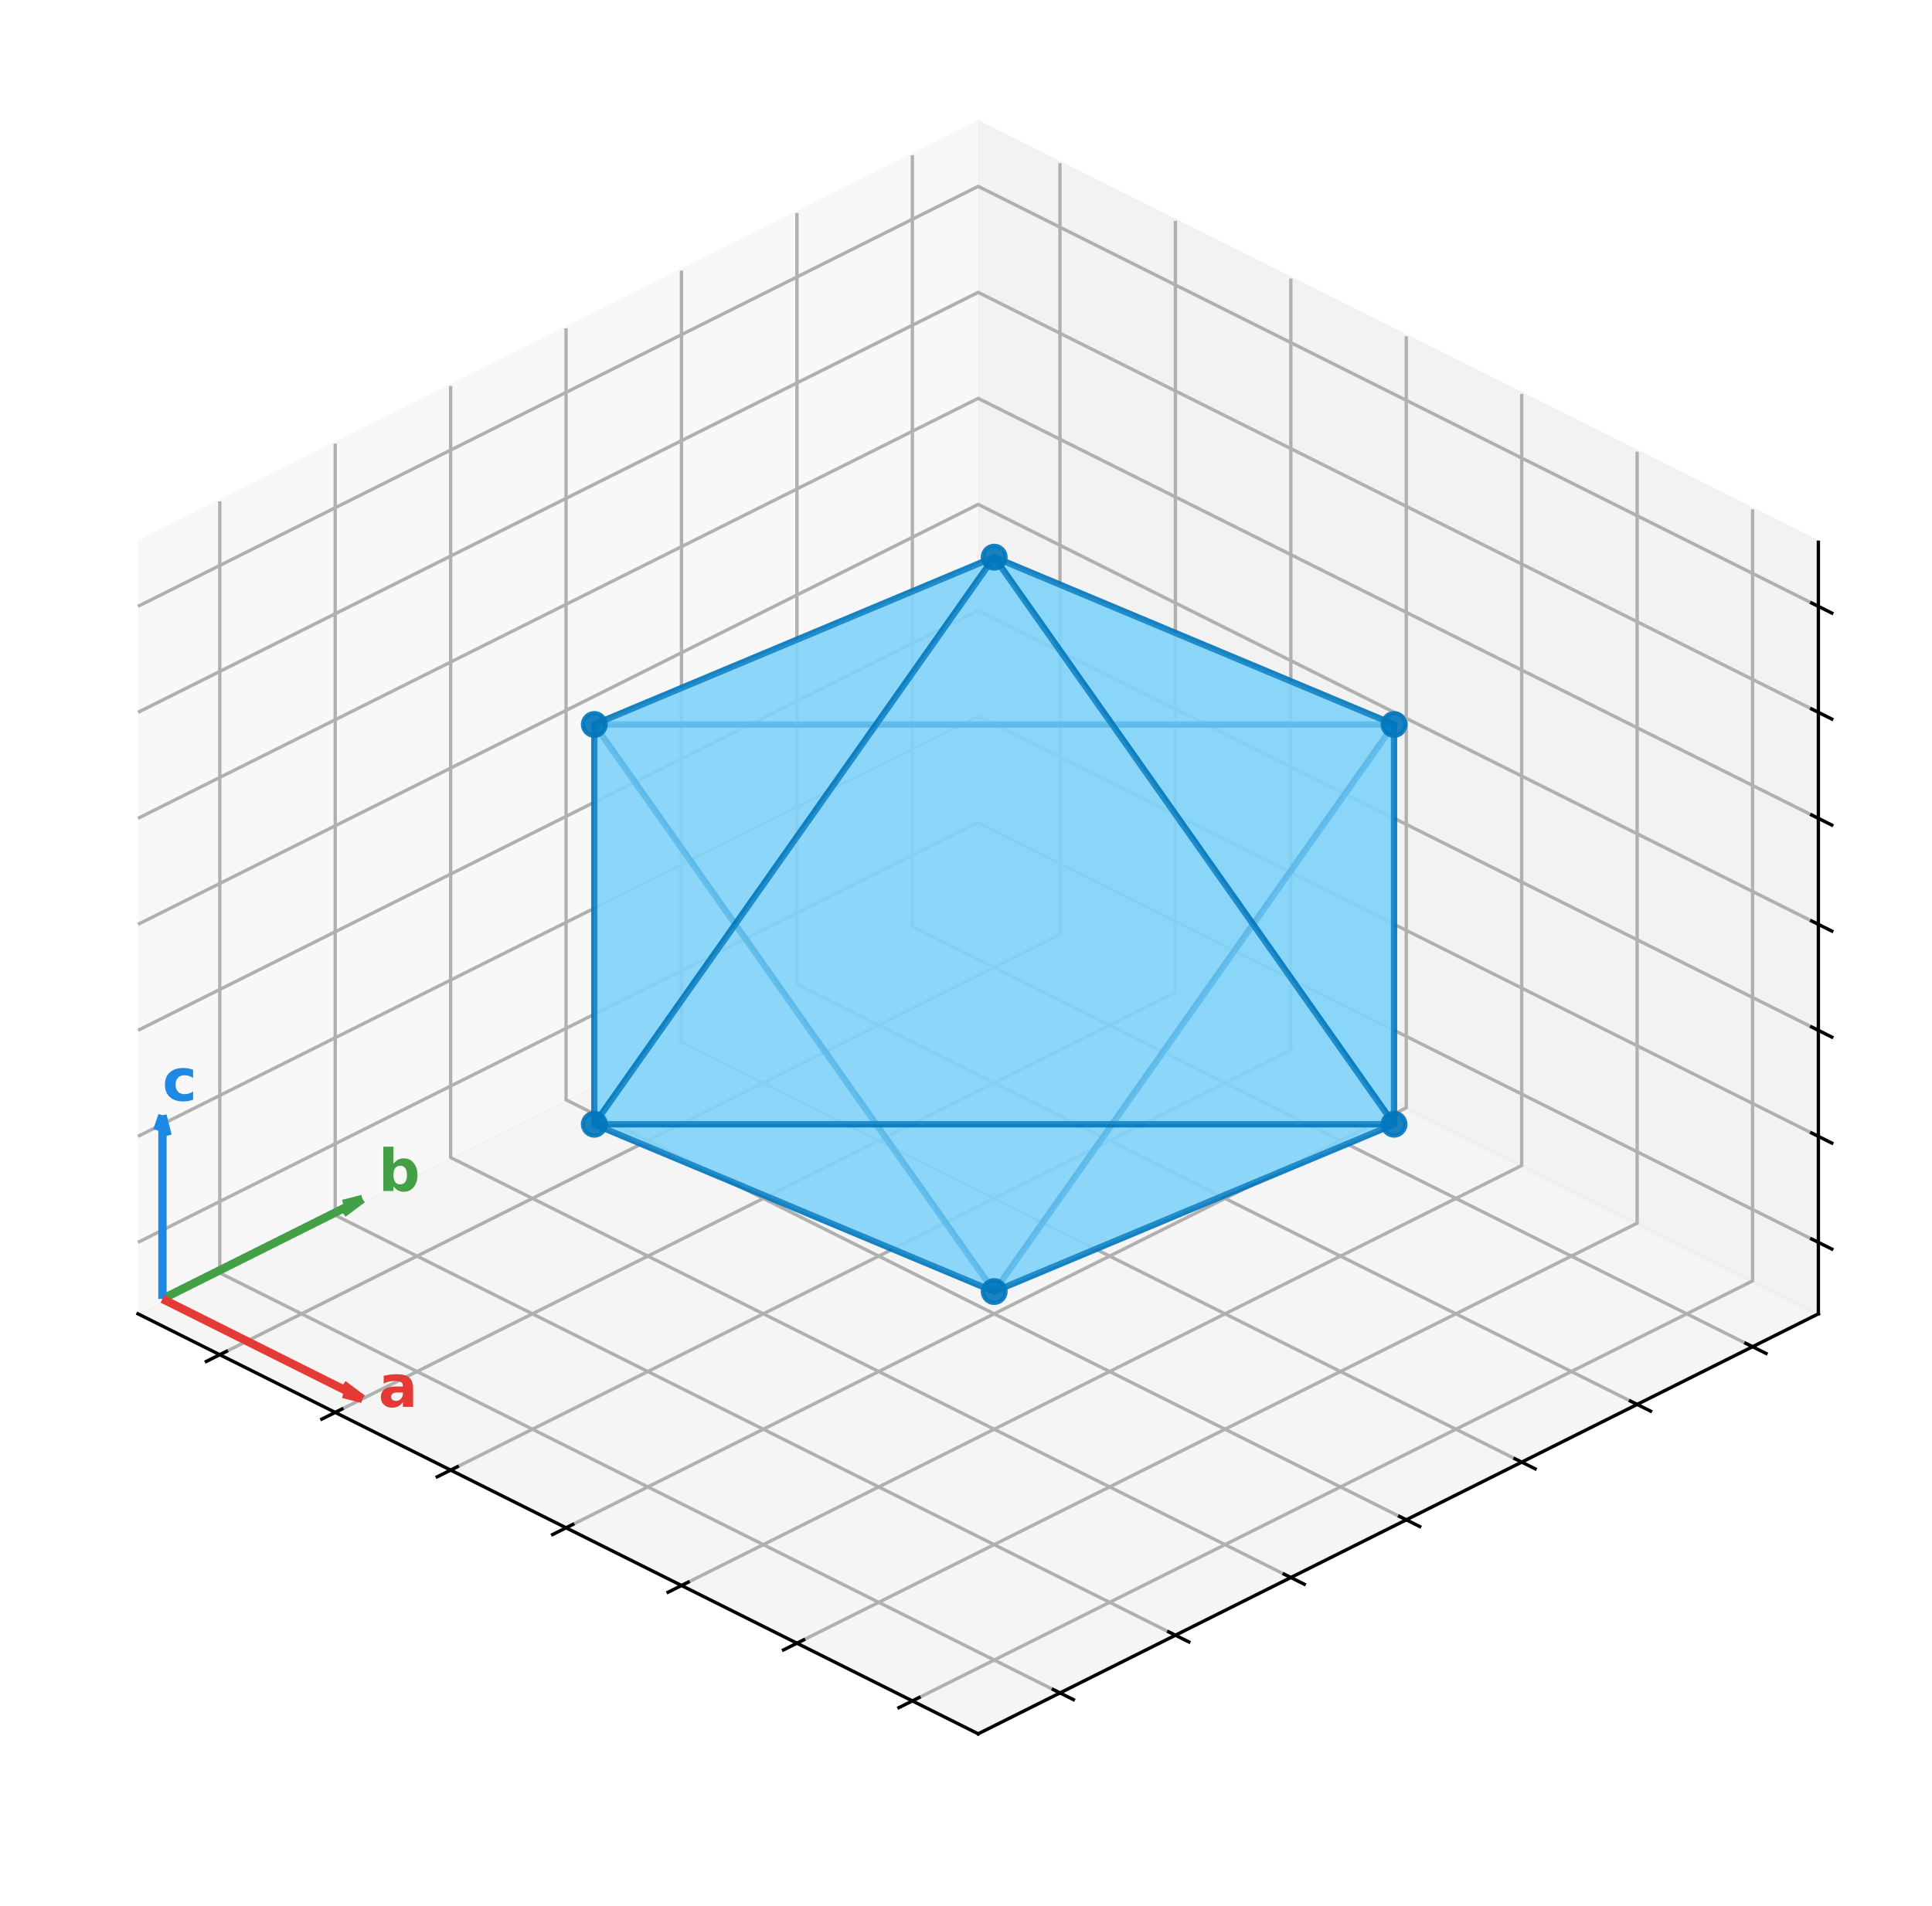
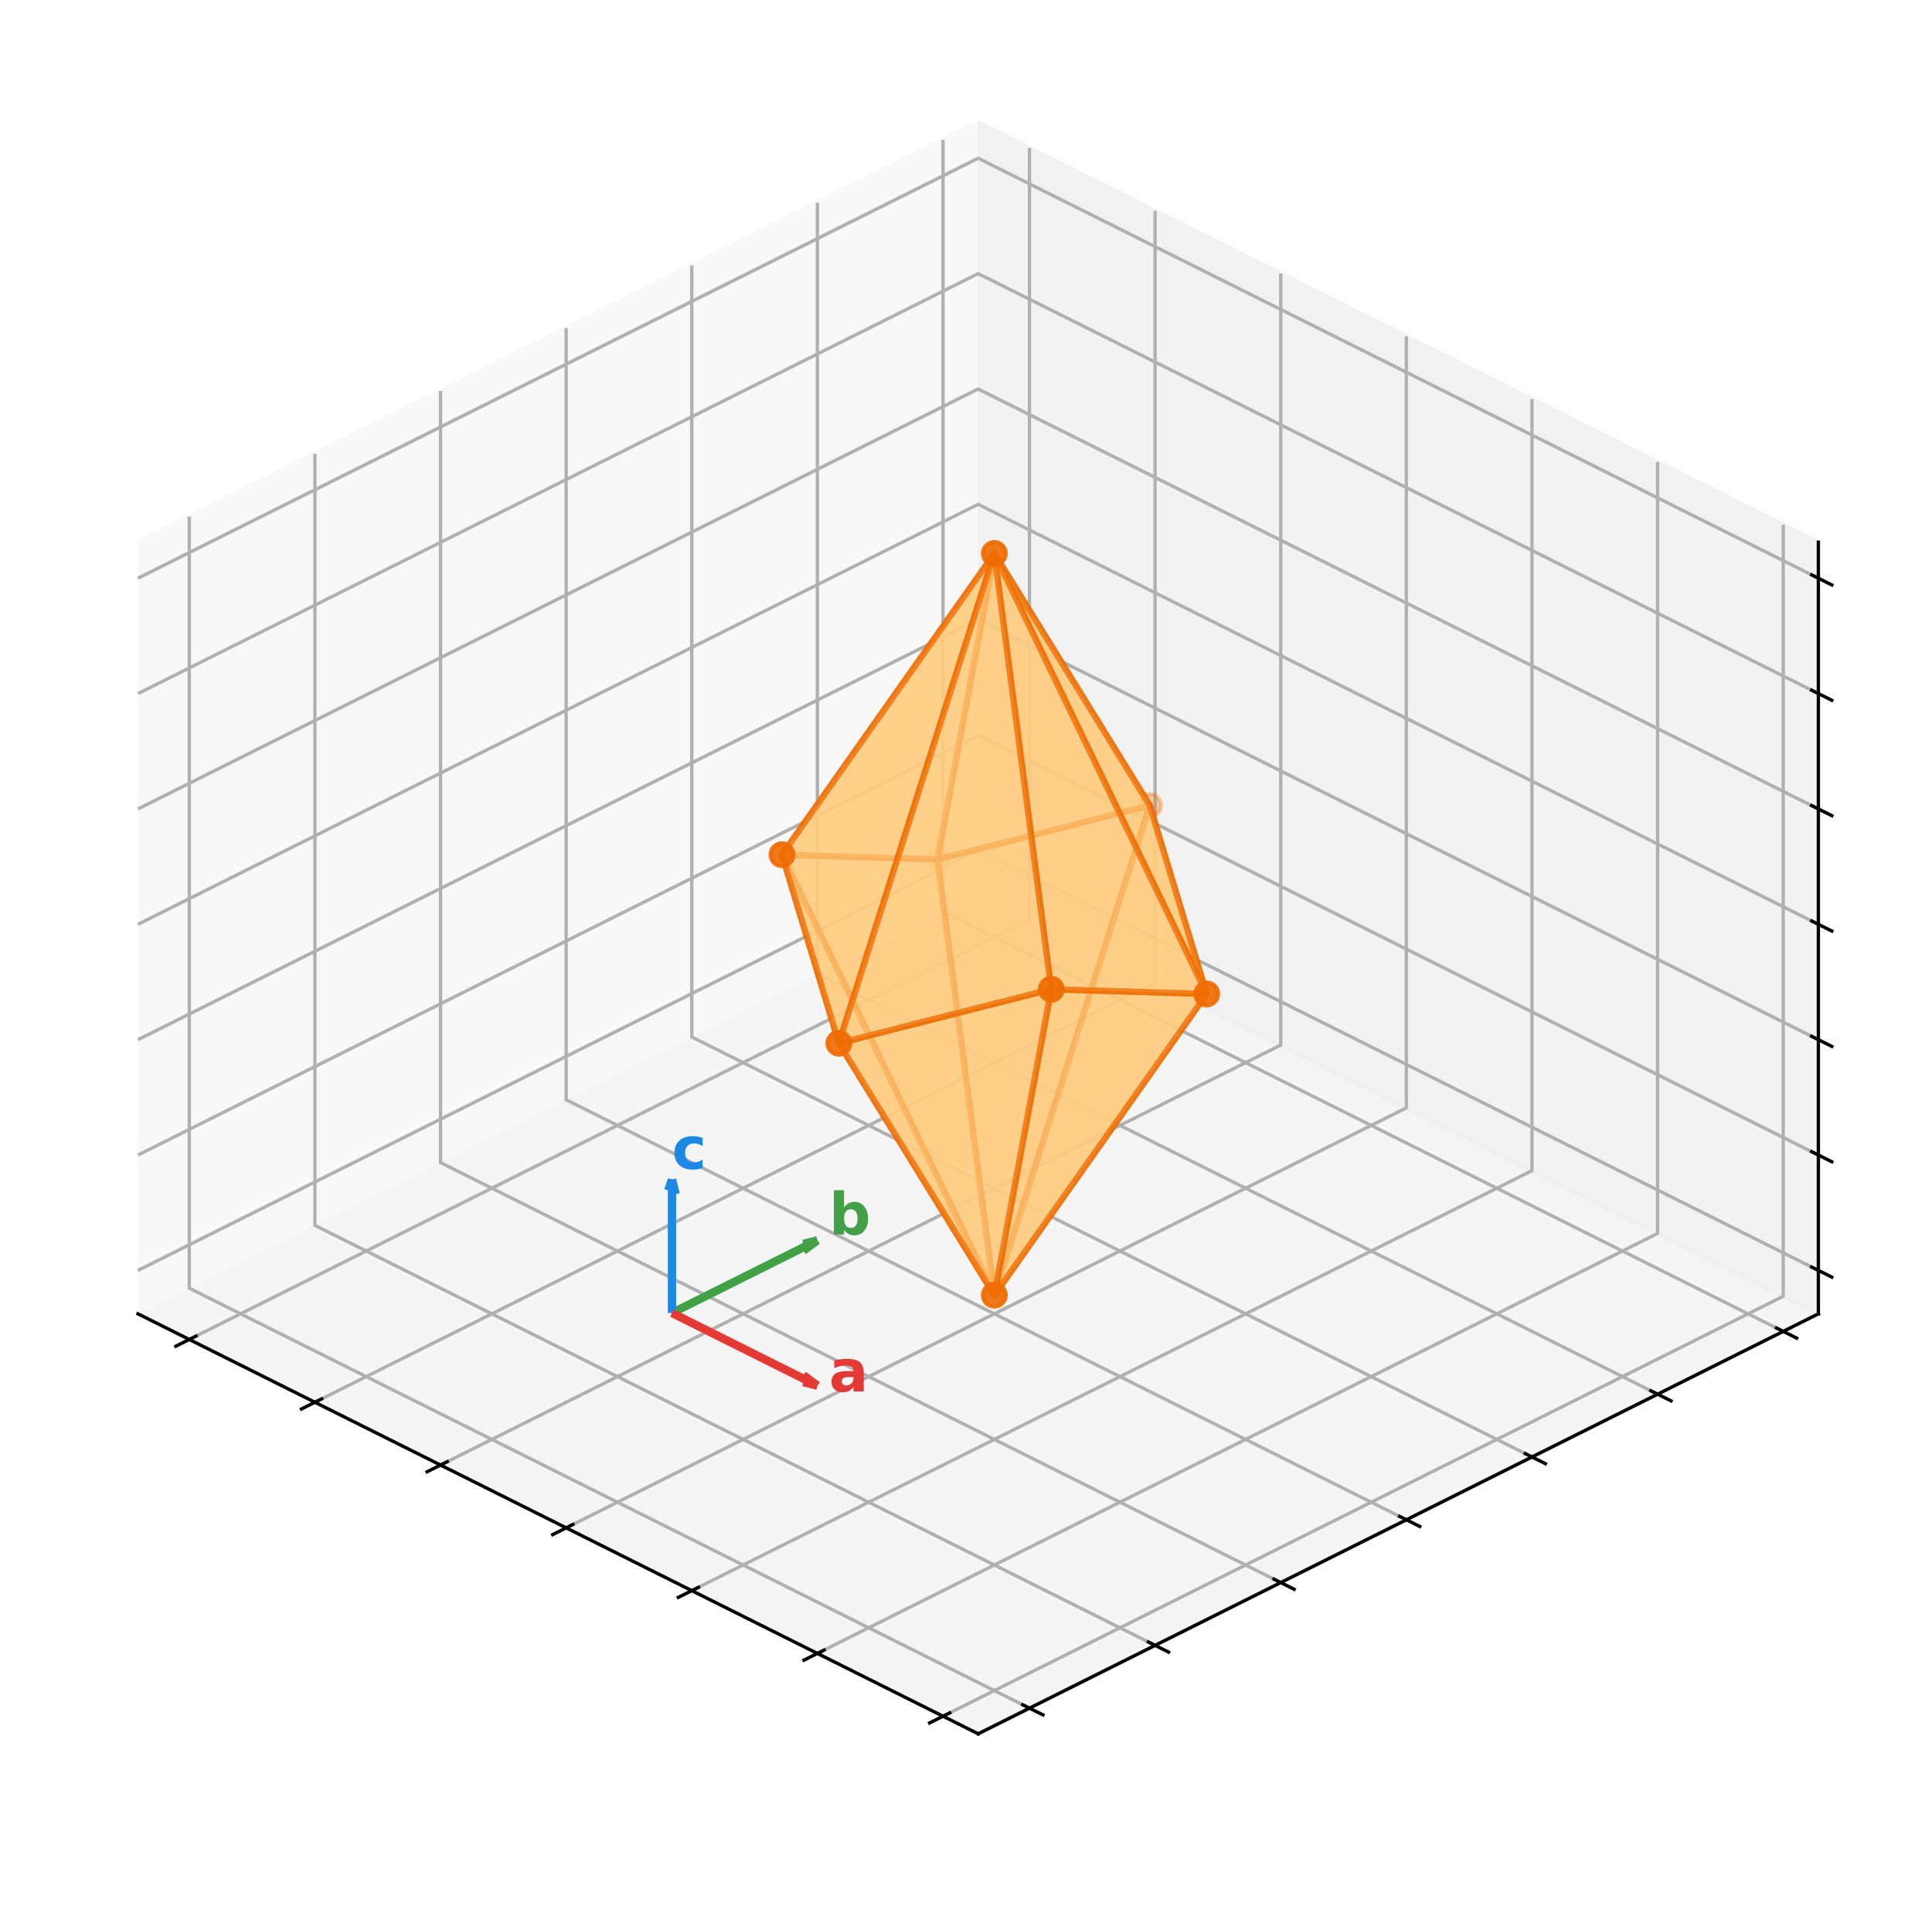
<svg xmlns="http://www.w3.org/2000/svg" xmlns:xlink="http://www.w3.org/1999/xlink" width="464.059pt" height="457.92pt" viewBox="0 0 464.059 457.92" version="1.1">
  <defs>
    <style type="text/css">*{stroke-linejoin: round; stroke-linecap: butt}</style>
  </defs>
  <g id="figure_1">
    <g id="patch_1">
      <path d="M 0 457.92  L 464.059 457.92  L 464.059 0  L 0 0  z " style="fill: #ffffff" />
    </g>
    <g id="patch_2">
      <path d="M 7.2 450.72  L 450.72 450.72  L 450.72 7.2  L 7.2 7.2  z " style="fill: #ffffff" />
    </g>
    <g id="pane3d_1">
      <g id="patch_3">
        <path d="M 33.141 315.655  L 234.954 214.749  L 234.954 29.372  L 33.141 130.278  " style="fill: #f2f2f2; opacity: 0.5; stroke: #f2f2f2; stroke-linejoin: miter" />
      </g>
    </g>
    <g id="pane3d_2">
      <g id="patch_4">
        <path d="M 234.954 214.749  L 436.766 315.655  L 436.766 130.278  L 234.954 29.372  " style="fill: #e6e6e6; opacity: 0.5; stroke: #e6e6e6; stroke-linejoin: miter" />
      </g>
    </g>
    <g id="pane3d_3">
      <g id="patch_5">
        <path d="M 33.141 315.655  L 234.954 416.561  L 436.766 315.655  L 234.954 214.749  " style="fill: #ececec; opacity: 0.5; stroke: #ececec; stroke-linejoin: miter" />
      </g>
    </g>
    <g id="grid3d_1">
      <g id="Line3DCollection_1">
-         <path d="M 52.79 325.479  L 254.602 224.573  L 254.602 39.197  " style="fill: none; stroke: #b0b0b0; stroke-width: 0.8" />
-         <path d="M 80.516 339.342  L 282.328 238.436  L 282.328 53.06  " style="fill: none; stroke: #b0b0b0; stroke-width: 0.8" />
-         <path d="M 108.242 353.205  L 310.054 252.299  L 310.054 66.923  " style="fill: none; stroke: #b0b0b0; stroke-width: 0.8" />
-         <path d="M 135.968 367.068  L 337.78 266.162  L 337.78 80.786  " style="fill: none; stroke: #b0b0b0; stroke-width: 0.8" />
-         <path d="M 163.695 380.931  L 365.507 280.025  L 365.507 94.649  " style="fill: none; stroke: #b0b0b0; stroke-width: 0.8" />
-         <path d="M 191.421 394.794  L 393.233 293.888  L 393.233 108.512  " style="fill: none; stroke: #b0b0b0; stroke-width: 0.8" />
-         <path d="M 219.147 408.657  L 420.959 307.751  L 420.959 122.375  " style="fill: none; stroke: #b0b0b0; stroke-width: 0.8" />
+         <path d="M 45.464 321.816  L 247.276 220.91  L 247.276 35.534  " style="fill: none; stroke: #b0b0b0; stroke-width: 0.8" />
+         <path d="M 75.639 336.903  L 277.451 235.997  L 277.451 50.621  " style="fill: none; stroke: #b0b0b0; stroke-width: 0.8" />
+         <path d="M 105.813 351.99  L 307.625 251.084  L 307.625 65.708  " style="fill: none; stroke: #b0b0b0; stroke-width: 0.8" />
+         <path d="M 135.987 367.078  L 337.8 266.172  L 337.8 80.795  " style="fill: none; stroke: #b0b0b0; stroke-width: 0.8" />
+         <path d="M 166.162 382.165  L 367.974 281.259  L 367.974 95.882  " style="fill: none; stroke: #b0b0b0; stroke-width: 0.8" />
+         <path d="M 196.336 397.252  L 398.148 296.346  L 398.148 110.97  " style="fill: none; stroke: #b0b0b0; stroke-width: 0.8" />
+         <path d="M 226.511 412.339  L 428.323 311.433  L 428.323 126.057  " style="fill: none; stroke: #b0b0b0; stroke-width: 0.8" />
      </g>
    </g>
    <g id="grid3d_2">
      <g id="Line3DCollection_2">
-         <path d="M 52.79 120.454  L 52.79 305.83  L 254.602 406.736  " style="fill: none; stroke: #b0b0b0; stroke-width: 0.8" />
-         <path d="M 80.516 106.591  L 80.516 291.967  L 282.328 392.873  " style="fill: none; stroke: #b0b0b0; stroke-width: 0.8" />
-         <path d="M 108.242 92.728  L 108.242 278.104  L 310.054 379.01  " style="fill: none; stroke: #b0b0b0; stroke-width: 0.8" />
-         <path d="M 135.968 78.865  L 135.968 264.241  L 337.78 365.147  " style="fill: none; stroke: #b0b0b0; stroke-width: 0.8" />
-         <path d="M 163.695 65.002  L 163.695 250.378  L 365.507 351.284  " style="fill: none; stroke: #b0b0b0; stroke-width: 0.8" />
-         <path d="M 191.421 51.139  L 191.421 236.515  L 393.233 337.421  " style="fill: none; stroke: #b0b0b0; stroke-width: 0.8" />
-         <path d="M 219.147 37.276  L 219.147 222.652  L 420.959 323.558  " style="fill: none; stroke: #b0b0b0; stroke-width: 0.8" />
+         <path d="M 45.464 124.117  L 45.464 309.493  L 247.276 410.399  " style="fill: none; stroke: #b0b0b0; stroke-width: 0.8" />
+         <path d="M 75.639 109.03  L 75.639 294.406  L 277.451 395.312  " style="fill: none; stroke: #b0b0b0; stroke-width: 0.8" />
+         <path d="M 105.813 93.943  L 105.813 279.319  L 307.625 380.225  " style="fill: none; stroke: #b0b0b0; stroke-width: 0.8" />
+         <path d="M 135.987 78.855  L 135.987 264.232  L 337.8 365.138  " style="fill: none; stroke: #b0b0b0; stroke-width: 0.8" />
+         <path d="M 166.162 63.768  L 166.162 249.144  L 367.974 350.05  " style="fill: none; stroke: #b0b0b0; stroke-width: 0.8" />
+         <path d="M 196.336 48.681  L 196.336 234.057  L 398.148 334.963  " style="fill: none; stroke: #b0b0b0; stroke-width: 0.8" />
+         <path d="M 226.511 33.594  L 226.511 218.97  L 428.323 319.876  " style="fill: none; stroke: #b0b0b0; stroke-width: 0.8" />
      </g>
    </g>
    <g id="grid3d_3">
      <g id="Line3DCollection_3">
-         <path d="M 436.766 298.488  L 234.954 197.582  L 33.141 298.488  " style="fill: none; stroke: #b0b0b0; stroke-width: 0.8" />
-         <path d="M 436.766 273.02  L 234.954 172.114  L 33.141 273.02  " style="fill: none; stroke: #b0b0b0; stroke-width: 0.8" />
-         <path d="M 436.766 247.552  L 234.954 146.646  L 33.141 247.552  " style="fill: none; stroke: #b0b0b0; stroke-width: 0.8" />
-         <path d="M 436.766 222.084  L 234.954 121.178  L 33.141 222.084  " style="fill: none; stroke: #b0b0b0; stroke-width: 0.8" />
-         <path d="M 436.766 196.616  L 234.954 95.71  L 33.141 196.616  " style="fill: none; stroke: #b0b0b0; stroke-width: 0.8" />
-         <path d="M 436.766 171.148  L 234.954 70.242  L 33.141 171.148  " style="fill: none; stroke: #b0b0b0; stroke-width: 0.8" />
-         <path d="M 436.766 145.68  L 234.954 44.774  L 33.141 145.68  " style="fill: none; stroke: #b0b0b0; stroke-width: 0.8" />
+         <path d="M 436.766 305.226  L 234.954 204.32  L 33.141 305.226  " style="fill: none; stroke: #b0b0b0; stroke-width: 0.8" />
+         <path d="M 436.766 277.509  L 234.954 176.603  L 33.141 277.509  " style="fill: none; stroke: #b0b0b0; stroke-width: 0.8" />
+         <path d="M 436.766 249.792  L 234.954 148.886  L 33.141 249.792  " style="fill: none; stroke: #b0b0b0; stroke-width: 0.8" />
+         <path d="M 436.766 222.076  L 234.954 121.169  L 33.141 222.076  " style="fill: none; stroke: #b0b0b0; stroke-width: 0.8" />
+         <path d="M 436.766 194.359  L 234.954 93.453  L 33.141 194.359  " style="fill: none; stroke: #b0b0b0; stroke-width: 0.8" />
+         <path d="M 436.766 166.642  L 234.954 65.736  L 33.141 166.642  " style="fill: none; stroke: #b0b0b0; stroke-width: 0.8" />
+         <path d="M 436.766 138.925  L 234.954 38.019  L 33.141 138.925  " style="fill: none; stroke: #b0b0b0; stroke-width: 0.8" />
      </g>
    </g>
    <g id="axis3d_1">
      <g id="line2d_1">
        <path d="M 33.141 315.655  L 234.954 416.561  " style="fill: none; stroke: #000000; stroke-width: 0.8; stroke-linecap: square" />
      </g>
      <g id="xtick_1">
        <g id="line2d_2">
-           <path d="M 54.405 324.672  L 49.561 327.093  " style="fill: none; stroke: #000000; stroke-width: 0.8; stroke-linecap: square" />
+           <path d="M 47.079 321.009  L 42.235 323.431  " style="fill: none; stroke: #000000; stroke-width: 0.8; stroke-linecap: square" />
        </g>
      </g>
      <g id="xtick_2">
        <g id="line2d_3">
-           <path d="M 82.131 338.535  L 77.287 340.956  " style="fill: none; stroke: #000000; stroke-width: 0.8; stroke-linecap: square" />
+           <path d="M 77.253 336.096  L 72.41 338.518  " style="fill: none; stroke: #000000; stroke-width: 0.8; stroke-linecap: square" />
        </g>
      </g>
      <g id="xtick_3">
        <g id="line2d_4">
-           <path d="M 109.857 352.398  L 105.013 354.82  " style="fill: none; stroke: #000000; stroke-width: 0.8; stroke-linecap: square" />
+           <path d="M 107.428 351.183  L 102.584 353.605  " style="fill: none; stroke: #000000; stroke-width: 0.8; stroke-linecap: square" />
        </g>
      </g>
      <g id="xtick_4">
        <g id="line2d_5">
-           <path d="M 137.583 366.261  L 132.739 368.683  " style="fill: none; stroke: #000000; stroke-width: 0.8; stroke-linecap: square" />
+           <path d="M 137.602 366.27  L 132.758 368.692  " style="fill: none; stroke: #000000; stroke-width: 0.8; stroke-linecap: square" />
        </g>
      </g>
      <g id="xtick_5">
        <g id="line2d_6">
-           <path d="M 165.309 380.124  L 160.466 382.546  " style="fill: none; stroke: #000000; stroke-width: 0.8; stroke-linecap: square" />
+           <path d="M 167.776 381.358  L 162.933 383.779  " style="fill: none; stroke: #000000; stroke-width: 0.8; stroke-linecap: square" />
        </g>
      </g>
      <g id="xtick_6">
        <g id="line2d_7">
-           <path d="M 193.035 393.987  L 188.192 396.409  " style="fill: none; stroke: #000000; stroke-width: 0.8; stroke-linecap: square" />
+           <path d="M 197.951 396.445  L 193.107 398.866  " style="fill: none; stroke: #000000; stroke-width: 0.8; stroke-linecap: square" />
        </g>
      </g>
      <g id="xtick_7">
        <g id="line2d_8">
-           <path d="M 220.761 407.85  L 215.918 410.272  " style="fill: none; stroke: #000000; stroke-width: 0.8; stroke-linecap: square" />
+           <path d="M 228.125 411.532  L 223.282 413.954  " style="fill: none; stroke: #000000; stroke-width: 0.8; stroke-linecap: square" />
        </g>
      </g>
    </g>
    <g id="axis3d_2">
      <g id="line2d_9">
        <path d="M 436.766 315.655  L 234.954 416.561  " style="fill: none; stroke: #000000; stroke-width: 0.8; stroke-linecap: square" />
      </g>
      <g id="xtick_8">
        <g id="line2d_10">
-           <path d="M 252.988 405.929  L 257.831 408.351  " style="fill: none; stroke: #000000; stroke-width: 0.8; stroke-linecap: square" />
+           <path d="M 245.662 409.592  L 250.505 412.014  " style="fill: none; stroke: #000000; stroke-width: 0.8; stroke-linecap: square" />
        </g>
      </g>
      <g id="xtick_9">
        <g id="line2d_11">
-           <path d="M 280.714 392.066  L 285.557 394.488  " style="fill: none; stroke: #000000; stroke-width: 0.8; stroke-linecap: square" />
+           <path d="M 275.836 394.505  L 280.68 396.927  " style="fill: none; stroke: #000000; stroke-width: 0.8; stroke-linecap: square" />
        </g>
      </g>
      <g id="xtick_10">
        <g id="line2d_12">
-           <path d="M 308.44 378.203  L 313.283 380.625  " style="fill: none; stroke: #000000; stroke-width: 0.8; stroke-linecap: square" />
+           <path d="M 306.011 379.418  L 310.854 381.839  " style="fill: none; stroke: #000000; stroke-width: 0.8; stroke-linecap: square" />
        </g>
      </g>
      <g id="xtick_11">
        <g id="line2d_13">
-           <path d="M 336.166 364.34  L 341.009 366.762  " style="fill: none; stroke: #000000; stroke-width: 0.8; stroke-linecap: square" />
+           <path d="M 336.185 364.33  L 341.028 366.752  " style="fill: none; stroke: #000000; stroke-width: 0.8; stroke-linecap: square" />
        </g>
      </g>
      <g id="xtick_12">
        <g id="line2d_14">
-           <path d="M 363.892 350.477  L 368.736 352.899  " style="fill: none; stroke: #000000; stroke-width: 0.8; stroke-linecap: square" />
+           <path d="M 366.359 349.243  L 371.203 351.665  " style="fill: none; stroke: #000000; stroke-width: 0.8; stroke-linecap: square" />
        </g>
      </g>
      <g id="xtick_13">
        <g id="line2d_15">
-           <path d="M 391.618 336.614  L 396.462 339.036  " style="fill: none; stroke: #000000; stroke-width: 0.8; stroke-linecap: square" />
+           <path d="M 396.534 334.156  L 401.377 336.578  " style="fill: none; stroke: #000000; stroke-width: 0.8; stroke-linecap: square" />
        </g>
      </g>
      <g id="xtick_14">
        <g id="line2d_16">
-           <path d="M 419.344 322.751  L 424.188 325.172  " style="fill: none; stroke: #000000; stroke-width: 0.8; stroke-linecap: square" />
+           <path d="M 426.708 319.069  L 431.552 321.491  " style="fill: none; stroke: #000000; stroke-width: 0.8; stroke-linecap: square" />
        </g>
      </g>
    </g>
    <g id="axis3d_3">
      <g id="line2d_17">
        <path d="M 436.766 315.655  L 436.766 130.278  " style="fill: none; stroke: #000000; stroke-width: 0.8; stroke-linecap: square" />
      </g>
      <g id="xtick_15">
        <g id="line2d_18">
-           <path d="M 435.151 297.681  L 439.995 300.103  " style="fill: none; stroke: #000000; stroke-width: 0.8; stroke-linecap: square" />
+           <path d="M 435.151 304.419  L 439.995 306.841  " style="fill: none; stroke: #000000; stroke-width: 0.8; stroke-linecap: square" />
        </g>
      </g>
      <g id="xtick_16">
        <g id="line2d_19">
-           <path d="M 435.151 272.213  L 439.995 274.635  " style="fill: none; stroke: #000000; stroke-width: 0.8; stroke-linecap: square" />
+           <path d="M 435.151 276.702  L 439.995 279.124  " style="fill: none; stroke: #000000; stroke-width: 0.8; stroke-linecap: square" />
        </g>
      </g>
      <g id="xtick_17">
        <g id="line2d_20">
-           <path d="M 435.151 246.745  L 439.995 249.167  " style="fill: none; stroke: #000000; stroke-width: 0.8; stroke-linecap: square" />
+           <path d="M 435.151 248.985  L 439.995 251.407  " style="fill: none; stroke: #000000; stroke-width: 0.8; stroke-linecap: square" />
        </g>
      </g>
      <g id="xtick_18">
        <g id="line2d_21">
-           <path d="M 435.151 221.277  L 439.995 223.699  " style="fill: none; stroke: #000000; stroke-width: 0.8; stroke-linecap: square" />
+           <path d="M 435.151 221.268  L 439.995 223.69  " style="fill: none; stroke: #000000; stroke-width: 0.8; stroke-linecap: square" />
        </g>
      </g>
      <g id="xtick_19">
        <g id="line2d_22">
-           <path d="M 435.151 195.809  L 439.995 198.231  " style="fill: none; stroke: #000000; stroke-width: 0.8; stroke-linecap: square" />
+           <path d="M 435.151 193.551  L 439.995 195.973  " style="fill: none; stroke: #000000; stroke-width: 0.8; stroke-linecap: square" />
        </g>
      </g>
      <g id="xtick_20">
        <g id="line2d_23">
-           <path d="M 435.151 170.341  L 439.995 172.763  " style="fill: none; stroke: #000000; stroke-width: 0.8; stroke-linecap: square" />
+           <path d="M 435.151 165.834  L 439.995 168.256  " style="fill: none; stroke: #000000; stroke-width: 0.8; stroke-linecap: square" />
        </g>
      </g>
      <g id="xtick_21">
        <g id="line2d_24">
-           <path d="M 435.151 144.873  L 439.995 147.295  " style="fill: none; stroke: #000000; stroke-width: 0.8; stroke-linecap: square" />
+           <path d="M 435.151 138.117  L 439.995 140.539  " style="fill: none; stroke: #000000; stroke-width: 0.8; stroke-linecap: square" />
        </g>
      </g>
    </g>
    <g id="axes_1">
      <g id="Line3DCollection_4">
-         <path d="M 87.042 288.061  L 39.019 312.073  " clip-path="url(#pdee2d35808)" style="fill: none; stroke: #43a047; stroke-width: 2" />
-         <path d="M 87.042 288.061  L 82.404 291.522  " clip-path="url(#pdee2d35808)" style="fill: none; stroke: #43a047; stroke-width: 2" />
-         <path d="M 87.042 288.061  L 82.404 289.239  " clip-path="url(#pdee2d35808)" style="fill: none; stroke: #43a047; stroke-width: 2" />
+         <path d="M 196.326 297.996  L 161.407 315.456  " clip-path="url(#p307d06ee1a)" style="fill: none; stroke: #43a047; stroke-width: 2" />
+         <path d="M 196.326 297.996  L 192.953 300.513  " clip-path="url(#p307d06ee1a)" style="fill: none; stroke: #43a047; stroke-width: 2" />
+         <path d="M 196.326 297.996  L 192.953 298.853  " clip-path="url(#p307d06ee1a)" style="fill: none; stroke: #43a047; stroke-width: 2" />
      </g>
      <g id="text_1">
-         <g style="fill: #e53935" transform="translate(90.88434 338.0052) scale(0.14 -0.14)">
+         <g style="fill: #e53935" transform="translate(199.1195 334.3121) scale(0.14 -0.14)">
          <defs>
            <path id="DejaVuSans-Bold-61" d="M 2106 1575  Q 1756 1575 1579 1456  Q 1403 1338 1403 1106  Q 1403 894 1545 773  Q 1688 653 1941 653  Q 2256 653 2472 879  Q 2688 1106 2688 1447  L 2688 1575  L 2106 1575  z M 3816 1997  L 3816 0  L 2688 0  L 2688 519  Q 2463 200 2181 54  Q 1900 -91 1497 -91  Q 953 -91 614 226  Q 275 544 275 1050  Q 275 1666 698 1953  Q 1122 2241 2028 2241  L 2688 2241  L 2688 2328  Q 2688 2594 2478 2717  Q 2269 2841 1825 2841  Q 1466 2841 1156 2769  Q 847 2697 581 2553  L 581 3406  Q 941 3494 1303 3539  Q 1666 3584 2028 3584  Q 2975 3584 3395 3211  Q 3816 2838 3816 1997  z " transform="scale(0.015625)" />
          </defs>
          <use xlink:href="#DejaVuSans-Bold-61" />
        </g>
      </g>
      <g id="text_2">
-         <g style="fill: #43a047" transform="translate(90.88434 286.1403) scale(0.14 -0.14)">
+         <g style="fill: #43a047" transform="translate(199.1195 296.5996) scale(0.14 -0.14)">
          <defs>
            <path id="DejaVuSans-Bold-62" d="M 2400 722  Q 2759 722 2948 984  Q 3138 1247 3138 1747  Q 3138 2247 2948 2509  Q 2759 2772 2400 2772  Q 2041 2772 1848 2508  Q 1656 2244 1656 1747  Q 1656 1250 1848 986  Q 2041 722 2400 722  z M 1656 2988  Q 1888 3294 2169 3439  Q 2450 3584 2816 3584  Q 3463 3584 3878 3070  Q 4294 2556 4294 1747  Q 4294 938 3878 423  Q 3463 -91 2816 -91  Q 2450 -91 2169 54  Q 1888 200 1656 506  L 1656 0  L 538 0  L 538 4863  L 1656 4863  L 1656 2988  z " transform="scale(0.015625)" />
          </defs>
          <use xlink:href="#DejaVuSans-Bold-62" />
        </g>
      </g>
      <g id="text_3">
-         <g style="fill: #1e88e5" transform="translate(39.01944 264.4318) scale(0.14 -0.14)">
+         <g style="fill: #1e88e5" transform="translate(161.4071 280.8148) scale(0.14 -0.14)">
          <defs>
            <path id="DejaVuSans-Bold-63" d="M 3366 3391  L 3366 2478  Q 3138 2634 2908 2709  Q 2678 2784 2431 2784  Q 1963 2784 1702 2511  Q 1441 2238 1441 1747  Q 1441 1256 1702 982  Q 1963 709 2431 709  Q 2694 709 2930 787  Q 3166 866 3366 1019  L 3366 103  Q 3103 6 2833 -42  Q 2563 -91 2291 -91  Q 1344 -91 809 395  Q 275 881 275 1747  Q 275 2613 809 3098  Q 1344 3584 2291 3584  Q 2566 3584 2833 3536  Q 3100 3488 3366 3391  z " transform="scale(0.015625)" />
          </defs>
          <use xlink:href="#DejaVuSans-Bold-63" />
        </g>
      </g>
      <g id="Line3DCollection_5">
-         <path d="M 39.019 267.961  L 39.019 312.073  " clip-path="url(#pdee2d35808)" style="fill: none; stroke: #1e88e5; stroke-width: 2" />
-         <path d="M 39.019 267.961  L 37.777 271.6  " clip-path="url(#pdee2d35808)" style="fill: none; stroke: #1e88e5; stroke-width: 2" />
-         <path d="M 39.019 267.961  L 40.262 272.843  " clip-path="url(#pdee2d35808)" style="fill: none; stroke: #1e88e5; stroke-width: 2" />
-       </g>
-       <g id="Line3DCollection_6">
-         <path d="M 87.042 336.084  L 39.019 312.073  " clip-path="url(#pdee2d35808)" style="fill: none; stroke: #e53935; stroke-width: 2" />
-         <path d="M 87.042 336.084  L 82.404 334.907  " clip-path="url(#pdee2d35808)" style="fill: none; stroke: #e53935; stroke-width: 2" />
-         <path d="M 87.042 336.084  L 82.404 332.623  " clip-path="url(#pdee2d35808)" style="fill: none; stroke: #e53935; stroke-width: 2" />
-       </g>
-       <g id="Poly3DCollection_1">
-         <path d="M 238.795 310.308  L 142.749 174.061  L 334.841 174.061  z " clip-path="url(#pdee2d35808)" style="fill: #81d4fa; fill-opacity: 0.7; stroke: #0277bd; stroke-opacity: 0.7; stroke-width: 1.5" />
-         <path d="M 334.841 174.061  L 142.749 174.061  L 238.795 133.86  z " clip-path="url(#pdee2d35808)" style="fill: #81d4fa; fill-opacity: 0.7; stroke: #0277bd; stroke-opacity: 0.7; stroke-width: 1.5" />
-         <path d="M 142.749 270.107  L 142.749 174.061  L 238.795 310.308  z " clip-path="url(#pdee2d35808)" style="fill: #81d4fa; fill-opacity: 0.7; stroke: #0277bd; stroke-opacity: 0.7; stroke-width: 1.5" />
-         <path d="M 238.795 310.308  L 334.841 174.061  L 334.841 270.107  z " clip-path="url(#pdee2d35808)" style="fill: #81d4fa; fill-opacity: 0.7; stroke: #0277bd; stroke-opacity: 0.7; stroke-width: 1.5" />
-         <path d="M 238.795 133.86  L 142.749 174.061  L 142.749 270.107  z " clip-path="url(#pdee2d35808)" style="fill: #81d4fa; fill-opacity: 0.7; stroke: #0277bd; stroke-opacity: 0.7; stroke-width: 1.5" />
-         <path d="M 334.841 270.107  L 334.841 174.061  L 238.795 133.86  z " clip-path="url(#pdee2d35808)" style="fill: #81d4fa; fill-opacity: 0.7; stroke: #0277bd; stroke-opacity: 0.7; stroke-width: 1.5" />
-         <path d="M 142.749 270.107  L 238.795 310.308  L 334.841 270.107  z " clip-path="url(#pdee2d35808)" style="fill: #81d4fa; fill-opacity: 0.7; stroke: #0277bd; stroke-opacity: 0.7; stroke-width: 1.5" />
-         <path d="M 334.841 270.107  L 238.795 133.86  L 142.749 270.107  z " clip-path="url(#pdee2d35808)" style="fill: #81d4fa; fill-opacity: 0.7; stroke: #0277bd; stroke-opacity: 0.7; stroke-width: 1.5" />
+         <path d="M 161.407 283.381  L 161.407 315.456  " clip-path="url(#p307d06ee1a)" style="fill: none; stroke: #1e88e5; stroke-width: 2" />
+         <path d="M 161.407 283.381  L 160.503 286.027  " clip-path="url(#p307d06ee1a)" style="fill: none; stroke: #1e88e5; stroke-width: 2" />
+         <path d="M 161.407 283.381  L 162.311 286.931  " clip-path="url(#p307d06ee1a)" style="fill: none; stroke: #1e88e5; stroke-width: 2" />
      </g>
      <g id="Path3DCollection_1">
        <defs>
-           <path id="C0_0_173da5cea1" d="M 0 2.739  C 0.726 2.739 1.423 2.45 1.936 1.936  C 2.45 1.423 2.739 0.726 2.739 -0  C 2.739 -0.726 2.45 -1.423 1.936 -1.936  C 1.423 -2.45 0.726 -2.739 0 -2.739  C -0.726 -2.739 -1.423 -2.45 -1.936 -1.936  C -2.45 -1.423 -2.739 -0.726 -2.739 0  C -2.739 0.726 -2.45 1.423 -1.936 1.936  C -1.423 2.45 -0.726 2.739 0 2.739  z " />
+           <path id="C0_0_c30861d0af" d="M 0 2.739  C 0.726 2.739 1.423 2.45 1.936 1.936  C 2.45 1.423 2.739 0.726 2.739 -0  C 2.739 -0.726 2.45 -1.423 1.936 -1.936  C 1.423 -2.45 0.726 -2.739 0 -2.739  C -0.726 -2.739 -1.423 -2.45 -1.936 -1.936  C -2.45 -1.423 -2.739 -0.726 -2.739 0  C -2.739 0.726 -2.45 1.423 -1.936 1.936  C -1.423 2.45 -0.726 2.739 0 2.739  z " />
        </defs>
-         <g clip-path="url(#pdee2d35808)">
-           <use xlink:href="#C0_0_173da5cea1" x="334.841" y="174.061" style="fill: #0277bd; fill-opacity: 0.9; stroke: #0277bd; stroke-opacity: 0.9" />
-         </g>
-         <g clip-path="url(#pdee2d35808)">
-           <use xlink:href="#C0_0_173da5cea1" x="142.749" y="174.061" style="fill: #0277bd; fill-opacity: 0.9; stroke: #0277bd; stroke-opacity: 0.9" />
-         </g>
-         <g clip-path="url(#pdee2d35808)">
-           <use xlink:href="#C0_0_173da5cea1" x="238.795" y="310.308" style="fill: #0277bd; fill-opacity: 0.9; stroke: #0277bd; stroke-opacity: 0.9" />
-         </g>
-         <g clip-path="url(#pdee2d35808)">
-           <use xlink:href="#C0_0_173da5cea1" x="238.795" y="133.86" style="fill: #0277bd; fill-opacity: 0.9; stroke: #0277bd; stroke-opacity: 0.9" />
-         </g>
-         <g clip-path="url(#pdee2d35808)">
-           <use xlink:href="#C0_0_173da5cea1" x="334.841" y="270.107" style="fill: #0277bd; fill-opacity: 0.9; stroke: #0277bd; stroke-opacity: 0.9" />
-         </g>
-         <g clip-path="url(#pdee2d35808)">
-           <use xlink:href="#C0_0_173da5cea1" x="142.749" y="270.107" style="fill: #0277bd; fill-opacity: 0.9; stroke: #0277bd; stroke-opacity: 0.9" />
+         <g clip-path="url(#p307d06ee1a)">
+           <use xlink:href="#C0_0_c30861d0af" x="225.168" y="206.476" style="fill: #ef6c00; fill-opacity: 0.3; stroke: #ef6c00; stroke-opacity: 0.3" />
+         </g>
+         <g clip-path="url(#p307d06ee1a)">
+           <use xlink:href="#C0_0_c30861d0af" x="276.168" y="193.509" style="fill: #ef6c00; fill-opacity: 0.3; stroke: #ef6c00; stroke-opacity: 0.3" />
+         </g>
+       </g>
+       <g id="Line3DCollection_6">
+         <path d="M 196.326 332.915  L 161.407 315.456  " clip-path="url(#p307d06ee1a)" style="fill: none; stroke: #e53935; stroke-width: 2" />
+         <path d="M 196.326 332.915  L 192.953 332.059  " clip-path="url(#p307d06ee1a)" style="fill: none; stroke: #e53935; stroke-width: 2" />
+         <path d="M 196.326 332.915  L 192.953 330.399  " clip-path="url(#p307d06ee1a)" style="fill: none; stroke: #e53935; stroke-width: 2" />
+       </g>
+       <g id="Poly3DCollection_1">
+         <path d="M 225.168 206.476  L 276.168 193.509  L 238.833 311.173  z " clip-path="url(#p307d06ee1a)" style="fill: #ffcc80; fill-opacity: 0.7; stroke: #ef6c00; stroke-opacity: 0.7; stroke-width: 1.5" />
+         <path d="M 225.168 206.476  L 238.833 311.173  L 187.834 205.343  z " clip-path="url(#p307d06ee1a)" style="fill: #ffcc80; fill-opacity: 0.7; stroke: #ef6c00; stroke-opacity: 0.7; stroke-width: 1.5" />
+         <path d="M 238.833 311.173  L 276.168 193.509  L 289.833 238.808  z " clip-path="url(#p307d06ee1a)" style="fill: #ffcc80; fill-opacity: 0.7; stroke: #ef6c00; stroke-opacity: 0.7; stroke-width: 1.5" />
+         <path d="M 238.833 311.173  L 201.499 250.642  L 187.834 205.343  z " clip-path="url(#p307d06ee1a)" style="fill: #ffcc80; fill-opacity: 0.7; stroke: #ef6c00; stroke-opacity: 0.7; stroke-width: 1.5" />
+         <path d="M 225.168 206.476  L 238.833 132.978  L 276.168 193.509  z " clip-path="url(#p307d06ee1a)" style="fill: #ffcc80; fill-opacity: 0.7; stroke: #ef6c00; stroke-opacity: 0.7; stroke-width: 1.5" />
+         <path d="M 187.834 205.343  L 238.833 132.978  L 225.168 206.476  z " clip-path="url(#p307d06ee1a)" style="fill: #ffcc80; fill-opacity: 0.7; stroke: #ef6c00; stroke-opacity: 0.7; stroke-width: 1.5" />
+         <path d="M 238.833 311.173  L 289.833 238.808  L 252.499 237.676  z " clip-path="url(#p307d06ee1a)" style="fill: #ffcc80; fill-opacity: 0.7; stroke: #ef6c00; stroke-opacity: 0.7; stroke-width: 1.5" />
+         <path d="M 252.499 237.676  L 201.499 250.642  L 238.833 311.173  z " clip-path="url(#p307d06ee1a)" style="fill: #ffcc80; fill-opacity: 0.7; stroke: #ef6c00; stroke-opacity: 0.7; stroke-width: 1.5" />
+         <path d="M 276.168 193.509  L 238.833 132.978  L 289.833 238.808  z " clip-path="url(#p307d06ee1a)" style="fill: #ffcc80; fill-opacity: 0.7; stroke: #ef6c00; stroke-opacity: 0.7; stroke-width: 1.5" />
+         <path d="M 201.499 250.642  L 238.833 132.978  L 187.834 205.343  z " clip-path="url(#p307d06ee1a)" style="fill: #ffcc80; fill-opacity: 0.7; stroke: #ef6c00; stroke-opacity: 0.7; stroke-width: 1.5" />
+         <path d="M 289.833 238.808  L 238.833 132.978  L 252.499 237.676  z " clip-path="url(#p307d06ee1a)" style="fill: #ffcc80; fill-opacity: 0.7; stroke: #ef6c00; stroke-opacity: 0.7; stroke-width: 1.5" />
+         <path d="M 252.499 237.676  L 238.833 132.978  L 201.499 250.642  z " clip-path="url(#p307d06ee1a)" style="fill: #ffcc80; fill-opacity: 0.7; stroke: #ef6c00; stroke-opacity: 0.7; stroke-width: 1.5" />
+       </g>
+       <g id="Path3DCollection_2">
+         <defs>
+           <path id="C1_0_f3a99553c8" d="M 0 2.739  C 0.726 2.739 1.423 2.45 1.936 1.936  C 2.45 1.423 2.739 0.726 2.739 -0  C 2.739 -0.726 2.45 -1.423 1.936 -1.936  C 1.423 -2.45 0.726 -2.739 0 -2.739  C -0.726 -2.739 -1.423 -2.45 -1.936 -1.936  C -2.45 -1.423 -2.739 -0.726 -2.739 0  C -2.739 0.726 -2.45 1.423 -1.936 1.936  C -1.423 2.45 -0.726 2.739 0 2.739  z " />
+         </defs>
+         <g clip-path="url(#p307d06ee1a)">
+           <use xlink:href="#C1_0_f3a99553c8" x="238.833" y="311.173" style="fill: #ef6c00; fill-opacity: 0.9; stroke: #ef6c00; stroke-opacity: 0.9" />
+         </g>
+         <g clip-path="url(#p307d06ee1a)">
+           <use xlink:href="#C1_0_f3a99553c8" x="187.834" y="205.343" style="fill: #ef6c00; fill-opacity: 0.9; stroke: #ef6c00; stroke-opacity: 0.9" />
+         </g>
+         <g clip-path="url(#p307d06ee1a)">
+           <use xlink:href="#C1_0_f3a99553c8" x="289.833" y="238.808" style="fill: #ef6c00; fill-opacity: 0.9; stroke: #ef6c00; stroke-opacity: 0.9" />
+         </g>
+         <g clip-path="url(#p307d06ee1a)">
+           <use xlink:href="#C1_0_f3a99553c8" x="201.499" y="250.642" style="fill: #ef6c00; fill-opacity: 0.9; stroke: #ef6c00; stroke-opacity: 0.9" />
+         </g>
+         <g clip-path="url(#p307d06ee1a)">
+           <use xlink:href="#C1_0_f3a99553c8" x="252.499" y="237.676" style="fill: #ef6c00; fill-opacity: 0.9; stroke: #ef6c00; stroke-opacity: 0.9" />
+         </g>
+         <g clip-path="url(#p307d06ee1a)">
+           <use xlink:href="#C1_0_f3a99553c8" x="238.833" y="132.978" style="fill: #ef6c00; fill-opacity: 0.9; stroke: #ef6c00; stroke-opacity: 0.9" />
        </g>
      </g>
    </g>
  </g>
  <defs>
-     <clipPath id="pdee2d35808">
+     <clipPath id="p307d06ee1a">
      <rect x="7.2" y="7.2" width="443.52" height="443.52" />
    </clipPath>
  </defs>
</svg>
